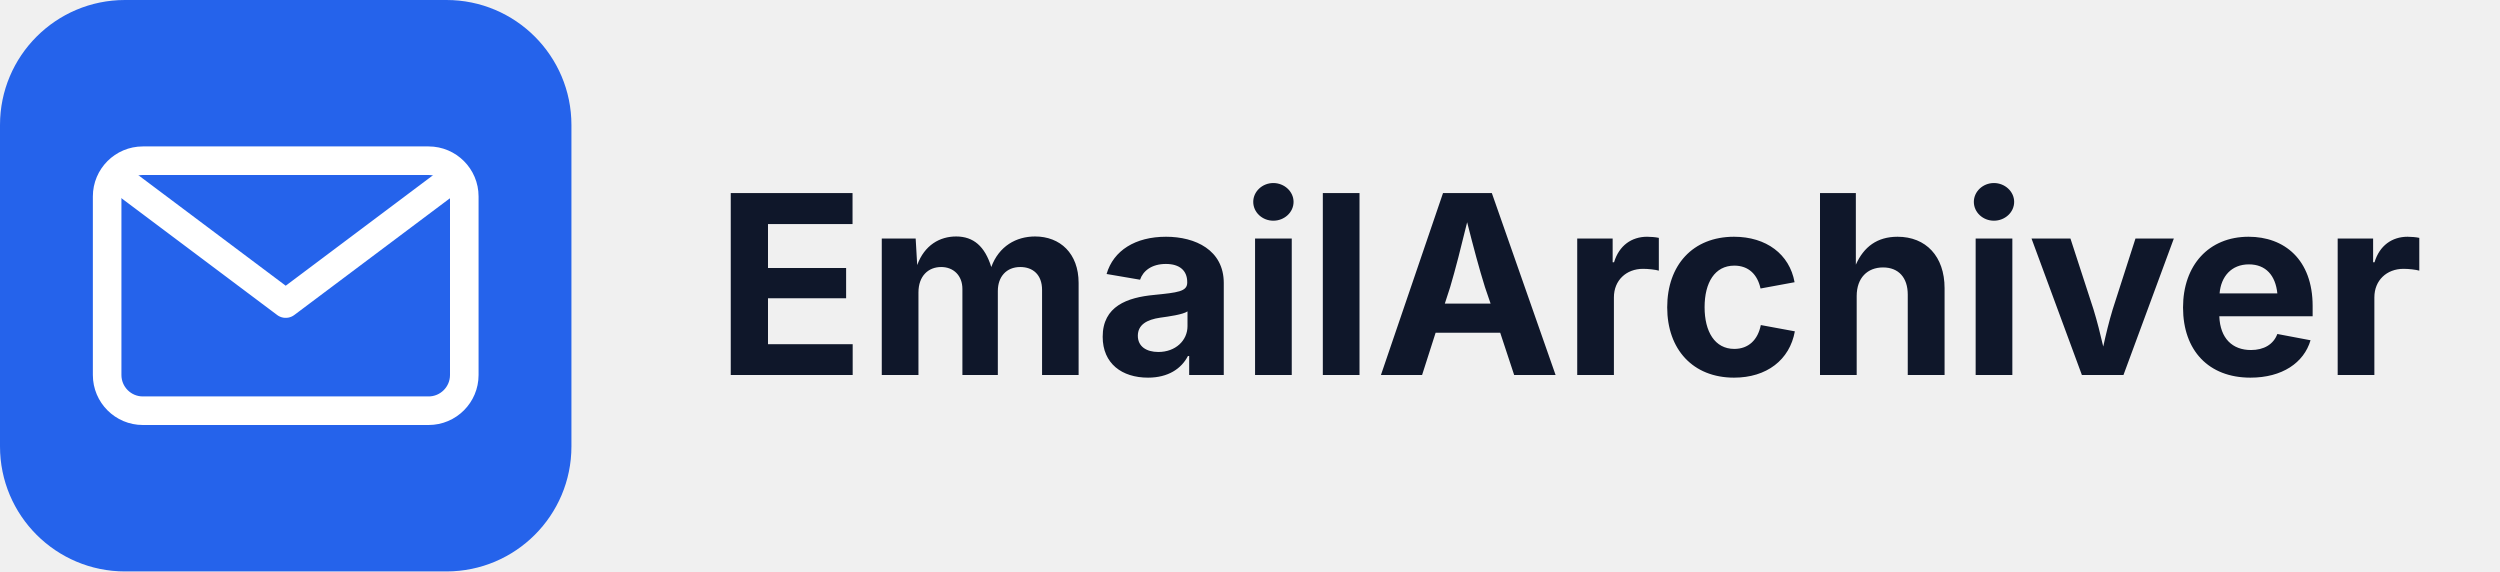
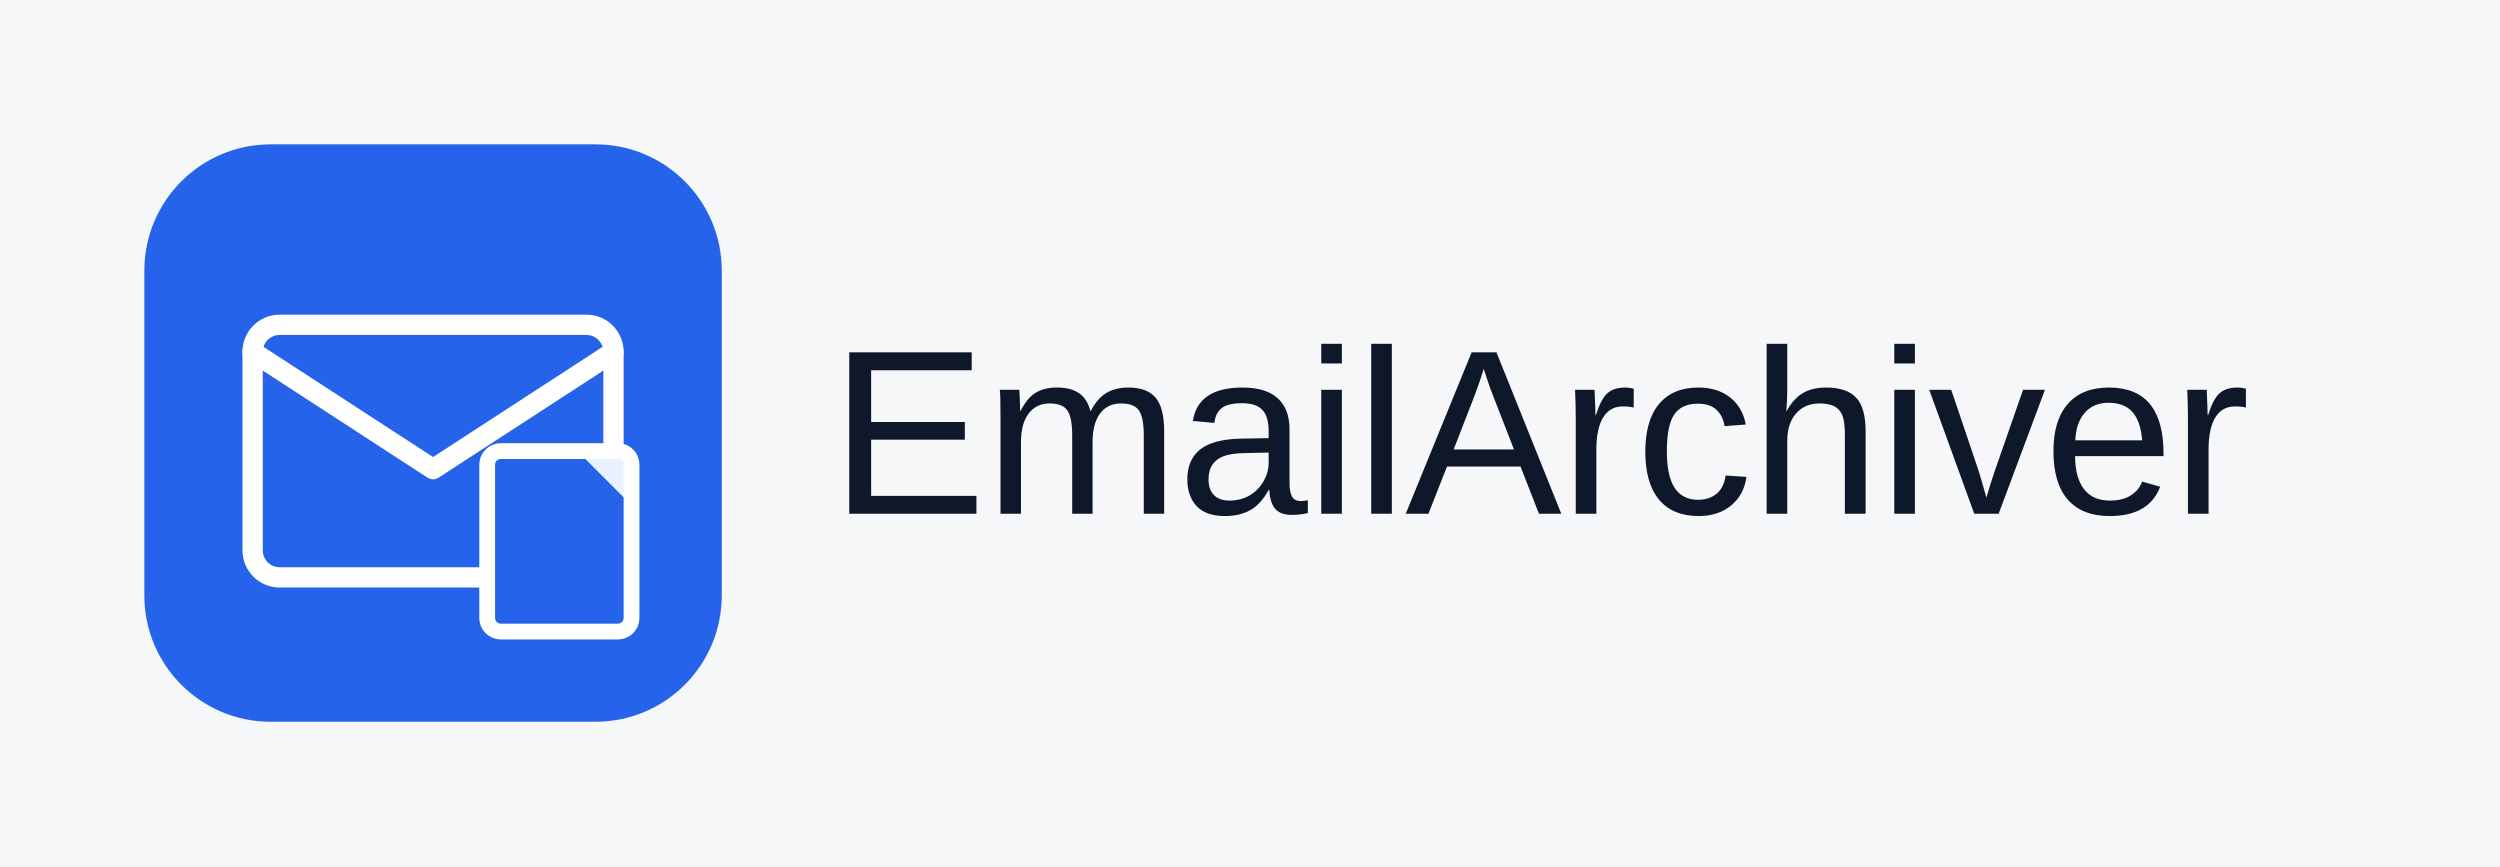
- <svg xmlns="http://www.w3.org/2000/svg" viewBox="0 0 280 64" role="img" aria-label="EmailArchiver">
-   <rect width="64" height="64" rx="14" fill="#2563eb" />
-   <rect x="12" y="18" width="40" height="28" rx="4" fill="none" stroke="#ffffff" stroke-width="3.2" />
-   <path d="M14 20.5 32 34 50 20.5" fill="none" stroke="#ffffff" stroke-width="3.2" stroke-linecap="round" stroke-linejoin="round" />
-   <text x="80" y="42" font-family="Inter, system-ui, -apple-system, Segoe UI, sans-serif" font-size="28" font-weight="650" fill="#0f172a">EmailArchiver</text>
+ <svg xmlns="http://www.w3.org/2000/svg" viewBox="0 0 277.1 96" role="img" aria-label="EmailArchiver email to PDF">
+   <rect width="100%" height="100%" fill="#f6f7f9" />
+   <g transform="translate(16,16)">
+     <rect width="64" height="64" rx="14" fill="#2563eb" />
+     <rect x="12" y="20" width="40" height="28" rx="3" fill="none" stroke="#ffffff" stroke-width="2.25" />
+     <path d="M12 23 L32 36 L52 23" fill="none" stroke="#ffffff" stroke-width="2.25" stroke-linecap="round" stroke-linejoin="round" />
+     <rect x="38" y="34" width="16" height="20" rx="1.5" fill="#2563eb" stroke="#ffffff" stroke-width="1.75" />
+     <path d="M48 34 L54 34 L54 40 Z" fill="#ffffff" opacity="0.9" />
+     <path d="M78.133 40.944V23.056H91.704V25.037H80.558V30.775H90.942V32.73H80.558V38.963H92.225V40.944Z M102.842 40.944V32.235Q102.842 30.242 102.296 29.48Q101.75 28.718 100.328 28.718Q98.868 28.718 98.018 29.835Q97.167 30.953 97.167 32.984V40.944H94.895V30.14Q94.895 27.741 94.818 27.208H96.977Q96.989 27.271 97.002 27.55Q97.015 27.83 97.034 28.191Q97.053 28.553 97.078 29.556H97.116Q97.853 28.096 98.805 27.525Q99.757 26.954 101.128 26.954Q102.689 26.954 103.597 27.576Q104.505 28.198 104.86 29.556H104.898Q105.609 28.172 106.619 27.563Q107.628 26.954 109.062 26.954Q111.145 26.954 112.09 28.083Q113.036 29.213 113.036 31.791V40.944H110.776V32.235Q110.776 30.242 110.23 29.48Q109.685 28.718 108.263 28.718Q106.765 28.718 105.933 29.829Q105.102 30.94 105.102 32.984V40.944Z M119.756 41.198Q117.687 41.198 116.646 40.106Q115.604 39.014 115.604 37.11Q115.604 34.977 117.007 33.834Q118.41 32.692 121.533 32.616L124.618 32.565V31.816Q124.618 30.14 123.907 29.417Q123.196 28.693 121.673 28.693Q120.137 28.693 119.438 29.213Q118.74 29.734 118.601 30.876L116.214 30.661Q116.798 26.954 121.724 26.954Q124.313 26.954 125.621 28.141Q126.929 29.328 126.929 31.575V37.491Q126.929 38.506 127.195 39.021Q127.462 39.535 128.211 39.535Q128.541 39.535 128.96 39.446V40.868Q128.097 41.071 127.195 41.071Q125.926 41.071 125.348 40.404Q124.771 39.738 124.694 38.316H124.618Q123.742 39.89 122.581 40.544Q121.419 41.198 119.756 41.198ZM120.276 39.484Q121.533 39.484 122.511 38.913Q123.488 38.341 124.053 37.345Q124.618 36.348 124.618 35.294V34.165L122.117 34.215Q120.505 34.241 119.673 34.545Q118.842 34.85 118.397 35.485Q117.953 36.12 117.953 37.148Q117.953 38.265 118.556 38.875Q119.159 39.484 120.276 39.484Z M130.449 24.288V22.104H132.734V24.288ZM130.449 40.944V27.208H132.734V40.944Z M135.988 40.944V22.104H138.273V40.944Z M154.578 40.944 152.534 35.713H144.384L142.327 40.944H139.813L147.113 23.056H149.868L157.054 40.944ZM148.459 24.884 148.345 25.24Q148.027 26.293 147.405 27.944L145.12 33.822H151.811L149.513 27.918Q149.157 27.042 148.802 25.938Z M158.657 40.944V30.407Q158.657 28.959 158.581 27.208H160.739Q160.841 29.543 160.841 30.013H160.892Q161.438 28.249 162.148 27.601Q162.859 26.954 164.154 26.954Q164.611 26.954 165.081 27.081V29.175Q164.624 29.048 163.862 29.048Q162.44 29.048 161.691 30.273Q160.942 31.499 160.942 33.784V40.944Z M168.754 34.012Q168.754 36.754 169.617 38.075Q170.48 39.395 172.22 39.395Q173.438 39.395 174.257 38.735Q175.076 38.075 175.267 36.704L177.577 36.856Q177.311 38.836 175.889 40.017Q174.467 41.198 172.283 41.198Q169.401 41.198 167.884 39.376Q166.367 37.554 166.367 34.063Q166.367 30.597 167.891 28.775Q169.414 26.954 172.258 26.954Q174.365 26.954 175.755 28.045Q177.146 29.137 177.501 31.054L175.152 31.232Q174.975 30.089 174.251 29.417Q173.527 28.744 172.194 28.744Q170.379 28.744 169.566 29.95Q168.754 31.156 168.754 34.012Z M182.037 29.556Q182.773 28.21 183.808 27.582Q184.843 26.954 186.43 26.954Q188.664 26.954 189.724 28.064Q190.784 29.175 190.784 31.791V40.944H188.486V32.235Q188.486 30.788 188.22 30.083Q187.953 29.378 187.344 29.048Q186.734 28.718 185.655 28.718Q184.043 28.718 183.072 29.835Q182.101 30.953 182.101 32.844V40.944H179.815V22.104H182.101V27.004Q182.101 27.779 182.056 28.604Q182.012 29.429 181.999 29.556Z M193.962 24.288V22.104H196.247V24.288ZM193.962 40.944V27.208H196.247V40.944Z M205.531 40.944H202.827L197.838 27.208H200.275L203.297 36.145Q203.462 36.653 204.173 39.154L204.617 37.668L205.112 36.17L208.235 27.208H210.66Z M214.003 34.558Q214.003 36.919 214.98 38.202Q215.958 39.484 217.837 39.484Q219.322 39.484 220.217 38.887Q221.112 38.291 221.43 37.376L223.436 37.948Q222.204 41.198 217.837 41.198Q214.79 41.198 213.197 39.382Q211.604 37.567 211.604 33.987Q211.604 30.584 213.197 28.769Q214.79 26.954 217.748 26.954Q223.804 26.954 223.804 34.253V34.558ZM221.442 32.806Q221.252 30.635 220.338 29.639Q219.424 28.642 217.71 28.642Q216.047 28.642 215.076 29.753Q214.104 30.864 214.028 32.806Z M226.512 40.944V30.407Q226.512 28.959 226.436 27.208H228.594Q228.695 29.543 228.695 30.013H228.746Q229.292 28.249 230.003 27.601Q230.714 26.954 232.009 26.954Q232.466 26.954 232.936 27.081V29.175Q232.479 29.048 231.717 29.048Q230.295 29.048 229.546 30.273Q228.797 31.499 228.797 33.784V40.944Z" fill="#0f172a" />
+   </g>
</svg>
